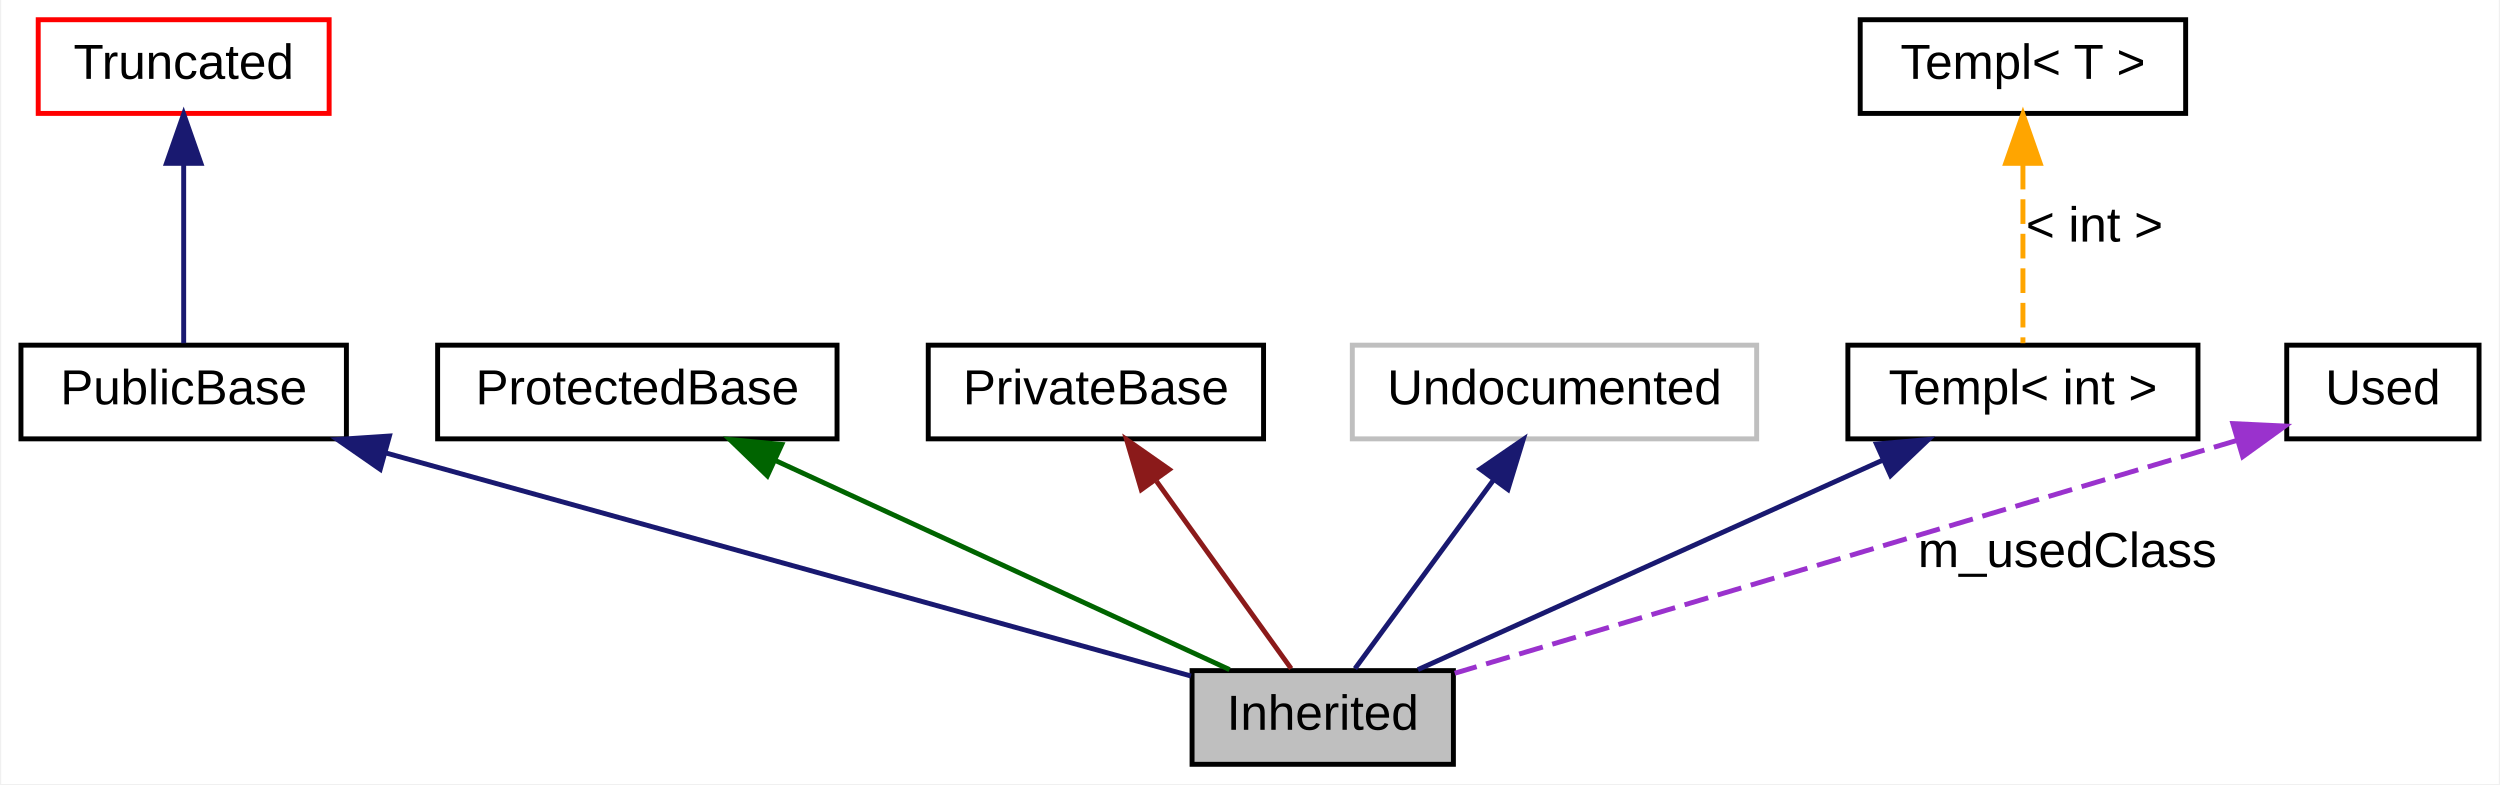
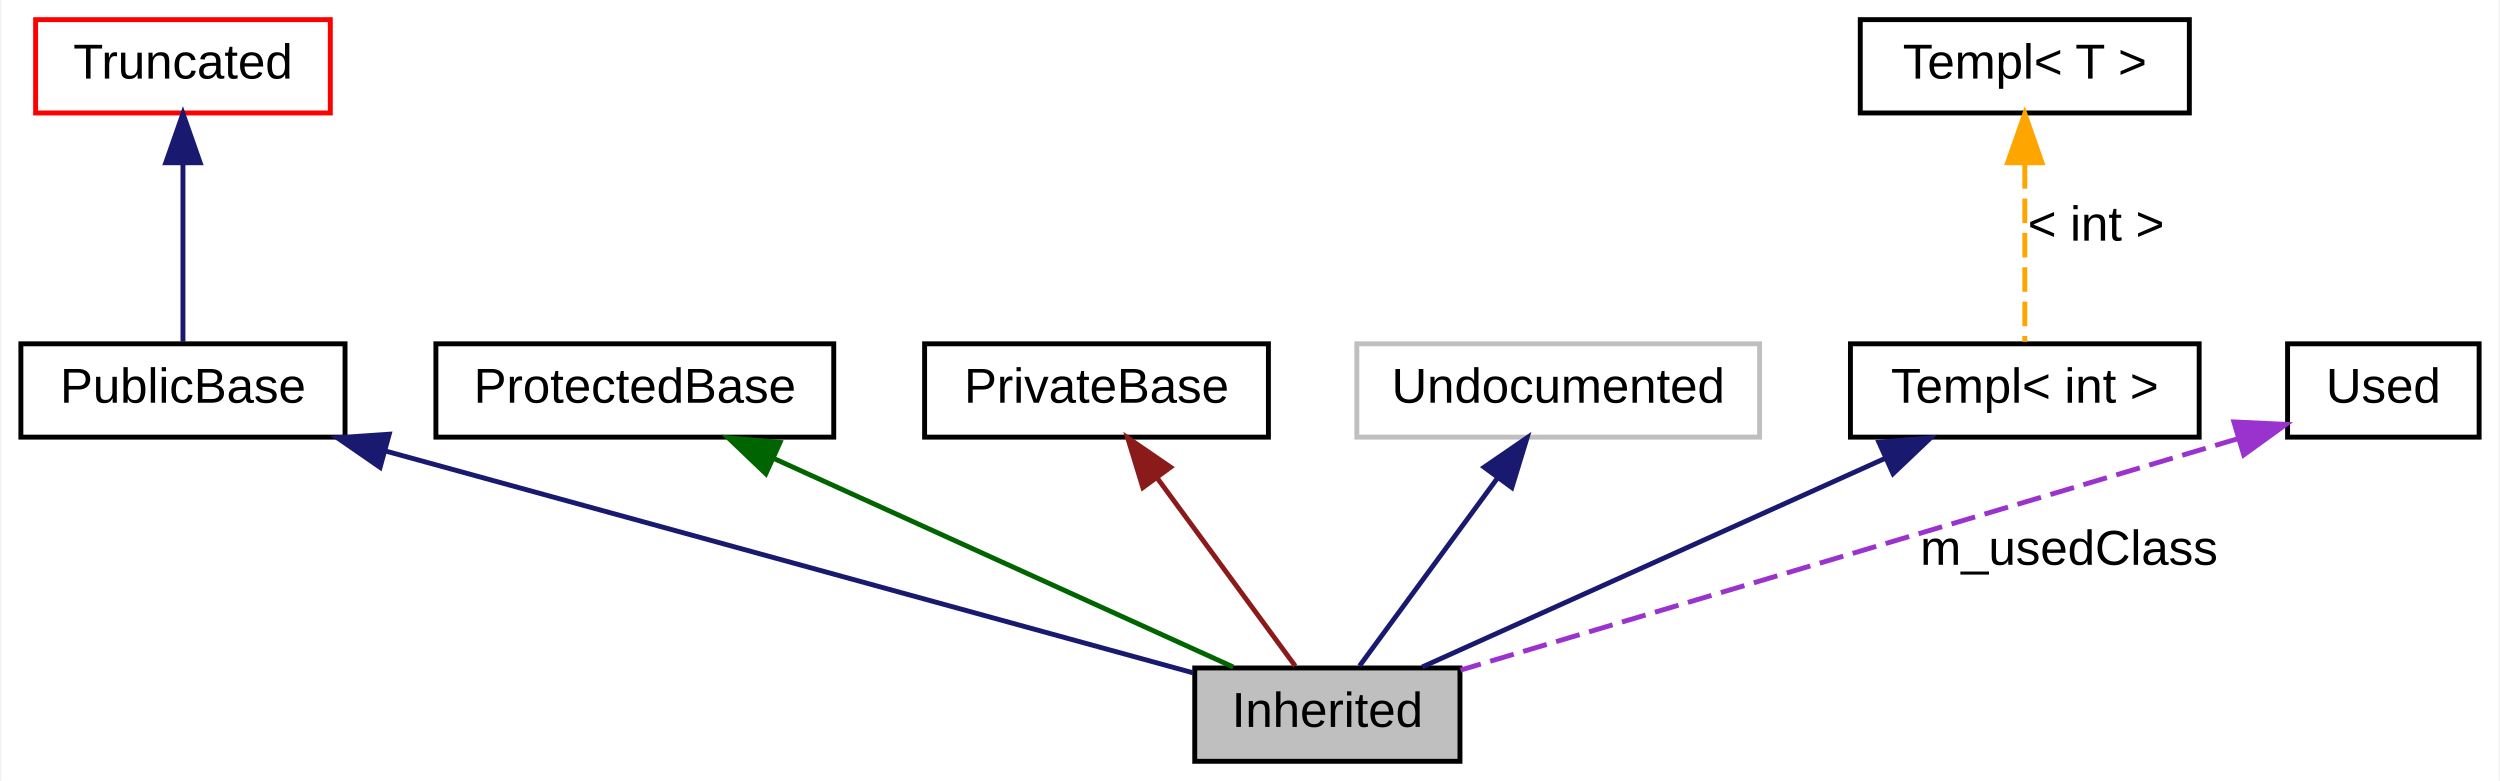
- <svg xmlns="http://www.w3.org/2000/svg" xmlns:xlink="http://www.w3.org/1999/xlink" width="507pt" height="159pt" viewBox="0.00 0.00 506.50 159.00">
+ <svg xmlns="http://www.w3.org/2000/svg" xmlns:xlink="http://www.w3.org/1999/xlink" width="509pt" height="159pt" viewBox="0.00 0.00 508.50 159.00">
  <g id="graph0" class="graph" transform="scale(1 1) rotate(0) translate(4 155)">
-     <polygon fill="white" stroke="none" points="-4,4 -4,-155 502.5,-155 502.5,4 -4,4" />
+     <polygon fill="white" stroke="none" points="-4,4 -4,-155 504.5,-155 504.5,4 -4,4" />
    <g id="node1" class="node">
-       <polygon fill="#bfbfbf" stroke="black" points="290.5,-19 237.5,-19 237.5,-0 290.5,-0 290.5,-19" />
-       <text text-anchor="middle" x="264" y="-7" font-family="Arial" font-size="10.00">Inherited</text>
+       <polygon fill="#bfbfbf" stroke="black" points="293,-19 239,-19 239,-0 293,-0 293,-19" />
+       <text text-anchor="middle" x="266" y="-7" font-family="Arial" font-size="10.00">Inherited</text>
    </g>
    <g id="node2" class="node">
      <g id="a_node2">
        <a xlink:href="$classPublicBase.html" xlink:title="PublicBase">
          <polygon fill="none" stroke="black" points="66,-85 0,-85 0,-66 66,-66 66,-85" />
          <text text-anchor="middle" x="33" y="-73" font-family="Arial" font-size="10.00">PublicBase</text>
        </a>
      </g>
    </g>
    <g id="edge1" class="edge">
-       <path fill="none" stroke="midnightblue" d="M74.041,-63.129C121.189,-50.067 197.19,-29.01 237.274,-17.905" />
-       <polygon fill="midnightblue" stroke="midnightblue" points="72.856,-59.826 64.154,-65.869 74.725,-66.572 72.856,-59.826" />
+       <path fill="none" stroke="midnightblue" d="M74.07,-63.219C121.464,-50.201 198.076,-29.157 238.691,-18.001" />
+       <polygon fill="midnightblue" stroke="midnightblue" points="73.139,-59.845 64.423,-65.869 74.993,-66.595 73.139,-59.845" />
    </g>
    <g id="node3" class="node">
      <g id="a_node3">
        <a xlink:href="$classTruncated.html" xlink:title="Truncated">
-           <polygon fill="none" stroke="red" points="62.5,-151 3.5,-151 3.5,-132 62.5,-132 62.5,-151" />
+           <polygon fill="none" stroke="red" points="63,-151 3,-151 3,-132 63,-132 63,-151" />
          <text text-anchor="middle" x="33" y="-139" font-family="Arial" font-size="10.00">Truncated</text>
        </a>
      </g>
    </g>
    <g id="edge2" class="edge">
      <path fill="none" stroke="midnightblue" d="M33,-121.584C33,-109.625 33,-94.721 33,-85.405" />
      <polygon fill="midnightblue" stroke="midnightblue" points="29.5,-121.869 33,-131.869 36.5,-121.869 29.5,-121.869" />
    </g>
    <g id="node4" class="node">
      <g id="a_node4">
        <a xlink:href="$classProtectedBase.html" xlink:title="ProtectedBase">
          <polygon fill="none" stroke="black" points="165.5,-85 84.5,-85 84.5,-66 165.5,-66 165.5,-85" />
          <text text-anchor="middle" x="125" y="-73" font-family="Arial" font-size="10.00">ProtectedBase</text>
        </a>
      </g>
    </g>
    <g id="edge3" class="edge">
-       <path fill="none" stroke="darkgreen" d="M153.173,-61.528C180.565,-48.916 221.408,-30.11 245.107,-19.199" />
-       <polygon fill="darkgreen" stroke="darkgreen" points="151.366,-58.507 143.746,-65.869 154.293,-64.865 151.366,-58.507" />
+       <path fill="none" stroke="darkgreen" d="M153.213,-61.694C181.001,-49.081 222.69,-30.158 246.835,-19.199" />
+       <polygon fill="darkgreen" stroke="darkgreen" points="151.675,-58.548 144.016,-65.869 154.568,-64.922 151.675,-58.548" />
    </g>
    <g id="node5" class="node">
      <g id="a_node5">
        <a xlink:href="$classPrivateBase.html" xlink:title="PrivateBase">
-           <polygon fill="none" stroke="black" points="252,-85 184,-85 184,-66 252,-66 252,-85" />
-           <text text-anchor="middle" x="218" y="-73" font-family="Arial" font-size="10.00">PrivateBase</text>
+           <polygon fill="none" stroke="black" points="254,-85 184,-85 184,-66 254,-66 254,-85" />
+           <text text-anchor="middle" x="219" y="-73" font-family="Arial" font-size="10.00">PrivateBase</text>
        </a>
      </g>
    </g>
    <g id="edge4" class="edge">
-       <path fill="none" stroke="#8b1a1a" d="M230.284,-57.409C239.076,-45.176 250.558,-29.201 257.599,-19.405" />
-       <polygon fill="#8b1a1a" stroke="#8b1a1a" points="227.198,-55.706 224.204,-65.869 232.882,-59.791 227.198,-55.706" />
+       <path fill="none" stroke="#8b1a1a" d="M231.288,-57.767C240.304,-45.49 252.196,-29.297 259.46,-19.405" />
+       <polygon fill="#8b1a1a" stroke="#8b1a1a" points="228.437,-55.737 225.339,-65.869 234.079,-59.88 228.437,-55.737" />
    </g>
    <g id="node6" class="node">
-       <polygon fill="none" stroke="#bfbfbf" points="352,-85 270,-85 270,-66 352,-66 352,-85" />
-       <text text-anchor="middle" x="311" y="-73" font-family="Arial" font-size="10.00">Undocumented</text>
+       <polygon fill="none" stroke="#bfbfbf" points="354,-85 272,-85 272,-66 354,-66 354,-85" />
+       <text text-anchor="middle" x="313" y="-73" font-family="Arial" font-size="10.00">Undocumented</text>
    </g>
    <g id="edge5" class="edge">
-       <path fill="none" stroke="midnightblue" d="M298.712,-57.767C289.696,-45.49 277.804,-29.297 270.54,-19.405" />
-       <polygon fill="midnightblue" stroke="midnightblue" points="295.921,-59.88 304.661,-65.869 301.563,-55.737 295.921,-59.88" />
+       <path fill="none" stroke="midnightblue" d="M300.712,-57.767C291.696,-45.49 279.804,-29.297 272.54,-19.405" />
+       <polygon fill="midnightblue" stroke="midnightblue" points="297.921,-59.88 306.661,-65.869 303.563,-55.737 297.921,-59.88" />
    </g>
    <g id="node7" class="node">
      <g id="a_node7">
        <a xlink:href="$classTempl.html" xlink:title="Templ&lt; int &gt;">
-           <polygon fill="none" stroke="black" points="441.5,-85 370.5,-85 370.5,-66 441.5,-66 441.5,-85" />
-           <text text-anchor="middle" x="406" y="-73" font-family="Arial" font-size="10.00">Templ&lt; int &gt;</text>
+           <polygon fill="none" stroke="black" points="443.5,-85 372.5,-85 372.5,-66 443.5,-66 443.5,-85" />
+           <text text-anchor="middle" x="408" y="-73" font-family="Arial" font-size="10.00">Templ&lt; int &gt;</text>
        </a>
      </g>
    </g>
    <g id="edge6" class="edge">
-       <path fill="none" stroke="midnightblue" d="M377.586,-61.694C349.602,-49.081 307.617,-30.158 283.301,-19.199" />
-       <polygon fill="midnightblue" stroke="midnightblue" points="376.294,-64.951 386.849,-65.869 379.171,-58.569 376.294,-64.951" />
+       <path fill="none" stroke="midnightblue" d="M379.586,-61.694C351.602,-49.081 309.617,-30.158 285.301,-19.199" />
+       <polygon fill="midnightblue" stroke="midnightblue" points="378.294,-64.951 388.849,-65.869 381.171,-58.569 378.294,-64.951" />
    </g>
    <g id="node8" class="node">
      <g id="a_node8">
        <a xlink:href="$classTempl.html" xlink:title="Templ&lt; T &gt;">
-           <polygon fill="none" stroke="black" points="439,-151 373,-151 373,-132 439,-132 439,-151" />
-           <text text-anchor="middle" x="406" y="-139" font-family="Arial" font-size="10.00">Templ&lt; T &gt;</text>
+           <polygon fill="none" stroke="black" points="441.5,-151 374.5,-151 374.5,-132 441.5,-132 441.5,-151" />
+           <text text-anchor="middle" x="408" y="-139" font-family="Arial" font-size="10.00">Templ&lt; T &gt;</text>
        </a>
      </g>
    </g>
    <g id="edge7" class="edge">
-       <path fill="none" stroke="orange" stroke-dasharray="5,2" d="M406,-121.584C406,-109.625 406,-94.721 406,-85.405" />
-       <polygon fill="orange" stroke="orange" points="402.5,-121.869 406,-131.869 409.5,-121.869 402.5,-121.869" />
-       <text text-anchor="middle" x="420.5" y="-106" font-family="Arial" font-size="10.00">&lt; int &gt;</text>
+       <path fill="none" stroke="orange" stroke-dasharray="5,2" d="M408,-121.584C408,-109.625 408,-94.721 408,-85.405" />
+       <polygon fill="orange" stroke="orange" points="404.5,-121.869 408,-131.869 411.5,-121.869 404.5,-121.869" />
+       <text text-anchor="middle" x="422.5" y="-106" font-family="Arial" font-size="10.00">&lt; int &gt;</text>
    </g>
    <g id="node9" class="node">
      <g id="a_node9">
        <a xlink:href="$classUsed.html" xlink:title="Used">
-           <polygon fill="none" stroke="black" points="498.5,-85 459.5,-85 459.5,-66 498.5,-66 498.5,-85" />
-           <text text-anchor="middle" x="479" y="-73" font-family="Arial" font-size="10.00">Used</text>
+           <polygon fill="none" stroke="black" points="500.5,-85 461.5,-85 461.5,-66 500.5,-66 500.5,-85" />
+           <text text-anchor="middle" x="481" y="-73" font-family="Arial" font-size="10.00">Used</text>
        </a>
      </g>
    </g>
    <g id="edge8" class="edge">
-       <path fill="none" stroke="#9a32cd" stroke-dasharray="5,2" d="M449.518,-65.724C407.548,-53.231 331.194,-30.502 290.768,-18.468" />
-       <polygon fill="#9a32cd" stroke="#9a32cd" points="448.576,-69.095 459.159,-68.594 450.573,-62.386 448.576,-69.095" />
-       <text text-anchor="middle" x="415" y="-40" font-family="Arial" font-size="10.00">m_usedClass</text>
+       <path fill="none" stroke="#9a32cd" stroke-dasharray="5,2" d="M451.546,-65.732C409.704,-53.277 333.646,-30.637 293.121,-18.573" />
+       <polygon fill="#9a32cd" stroke="#9a32cd" points="450.576,-69.095 461.159,-68.594 452.573,-62.386 450.576,-69.095" />
+       <text text-anchor="middle" x="417" y="-40" font-family="Arial" font-size="10.00">m_usedClass</text>
    </g>
  </g>
</svg>
